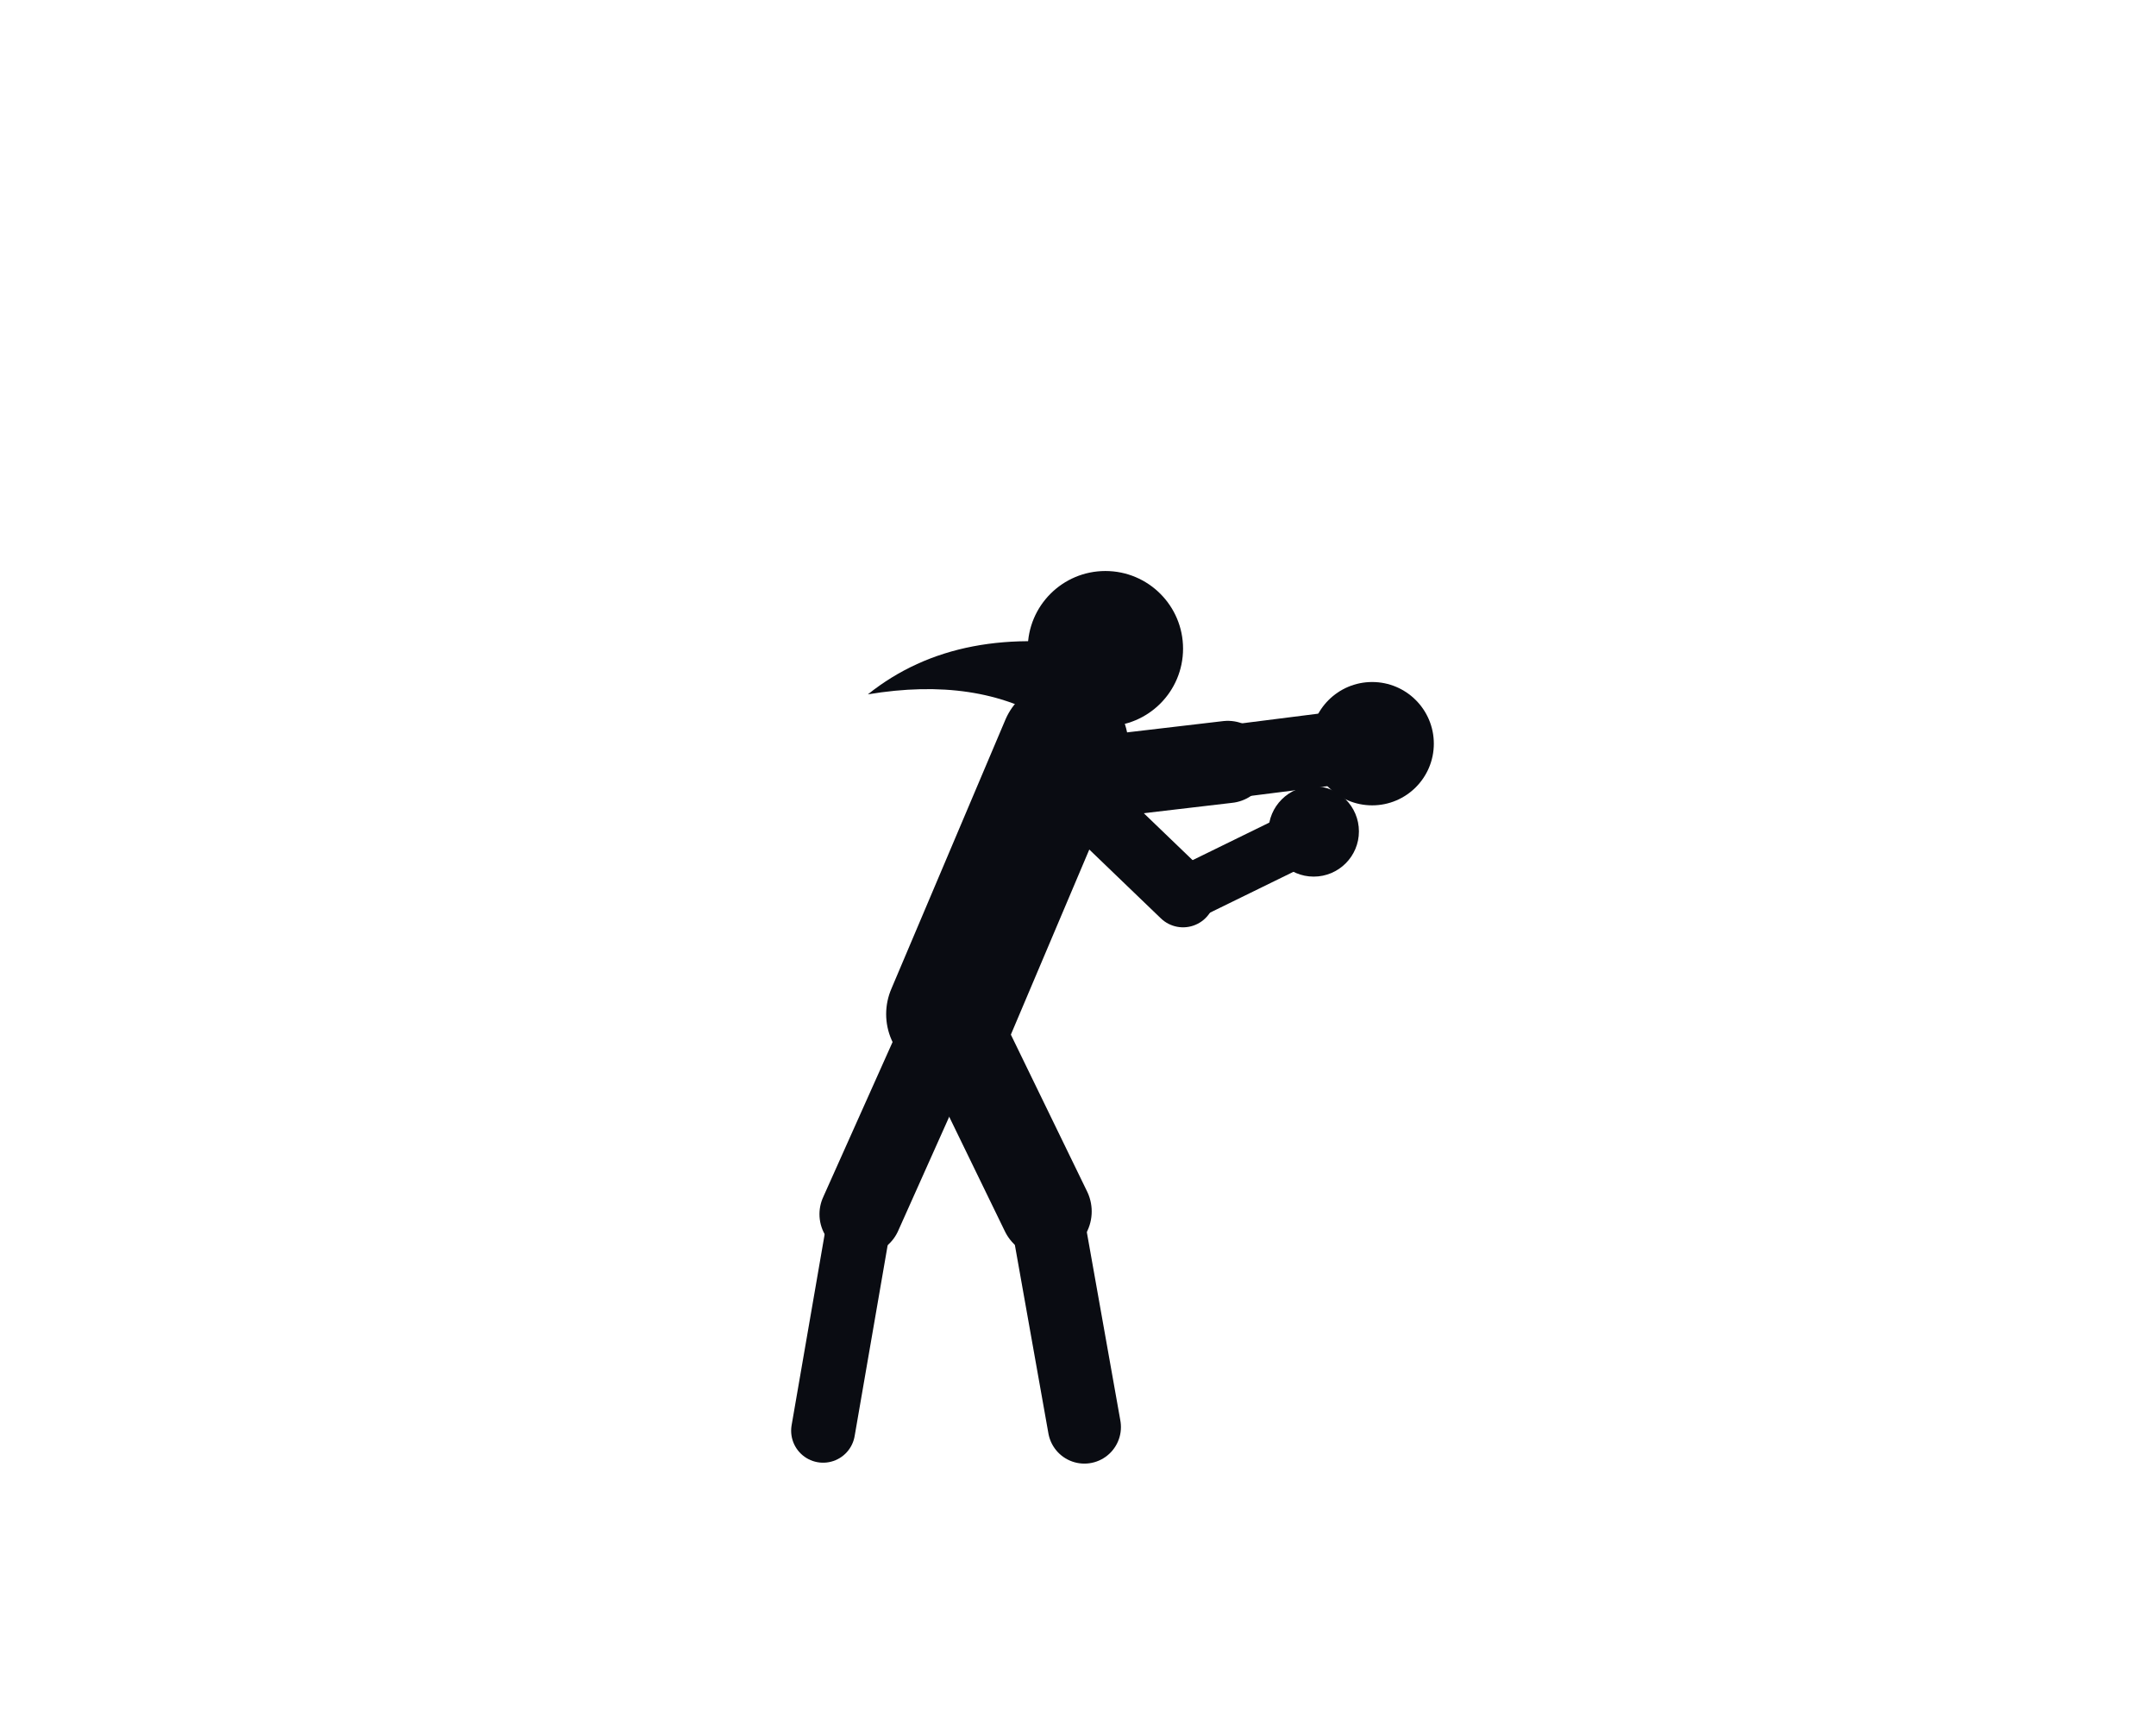
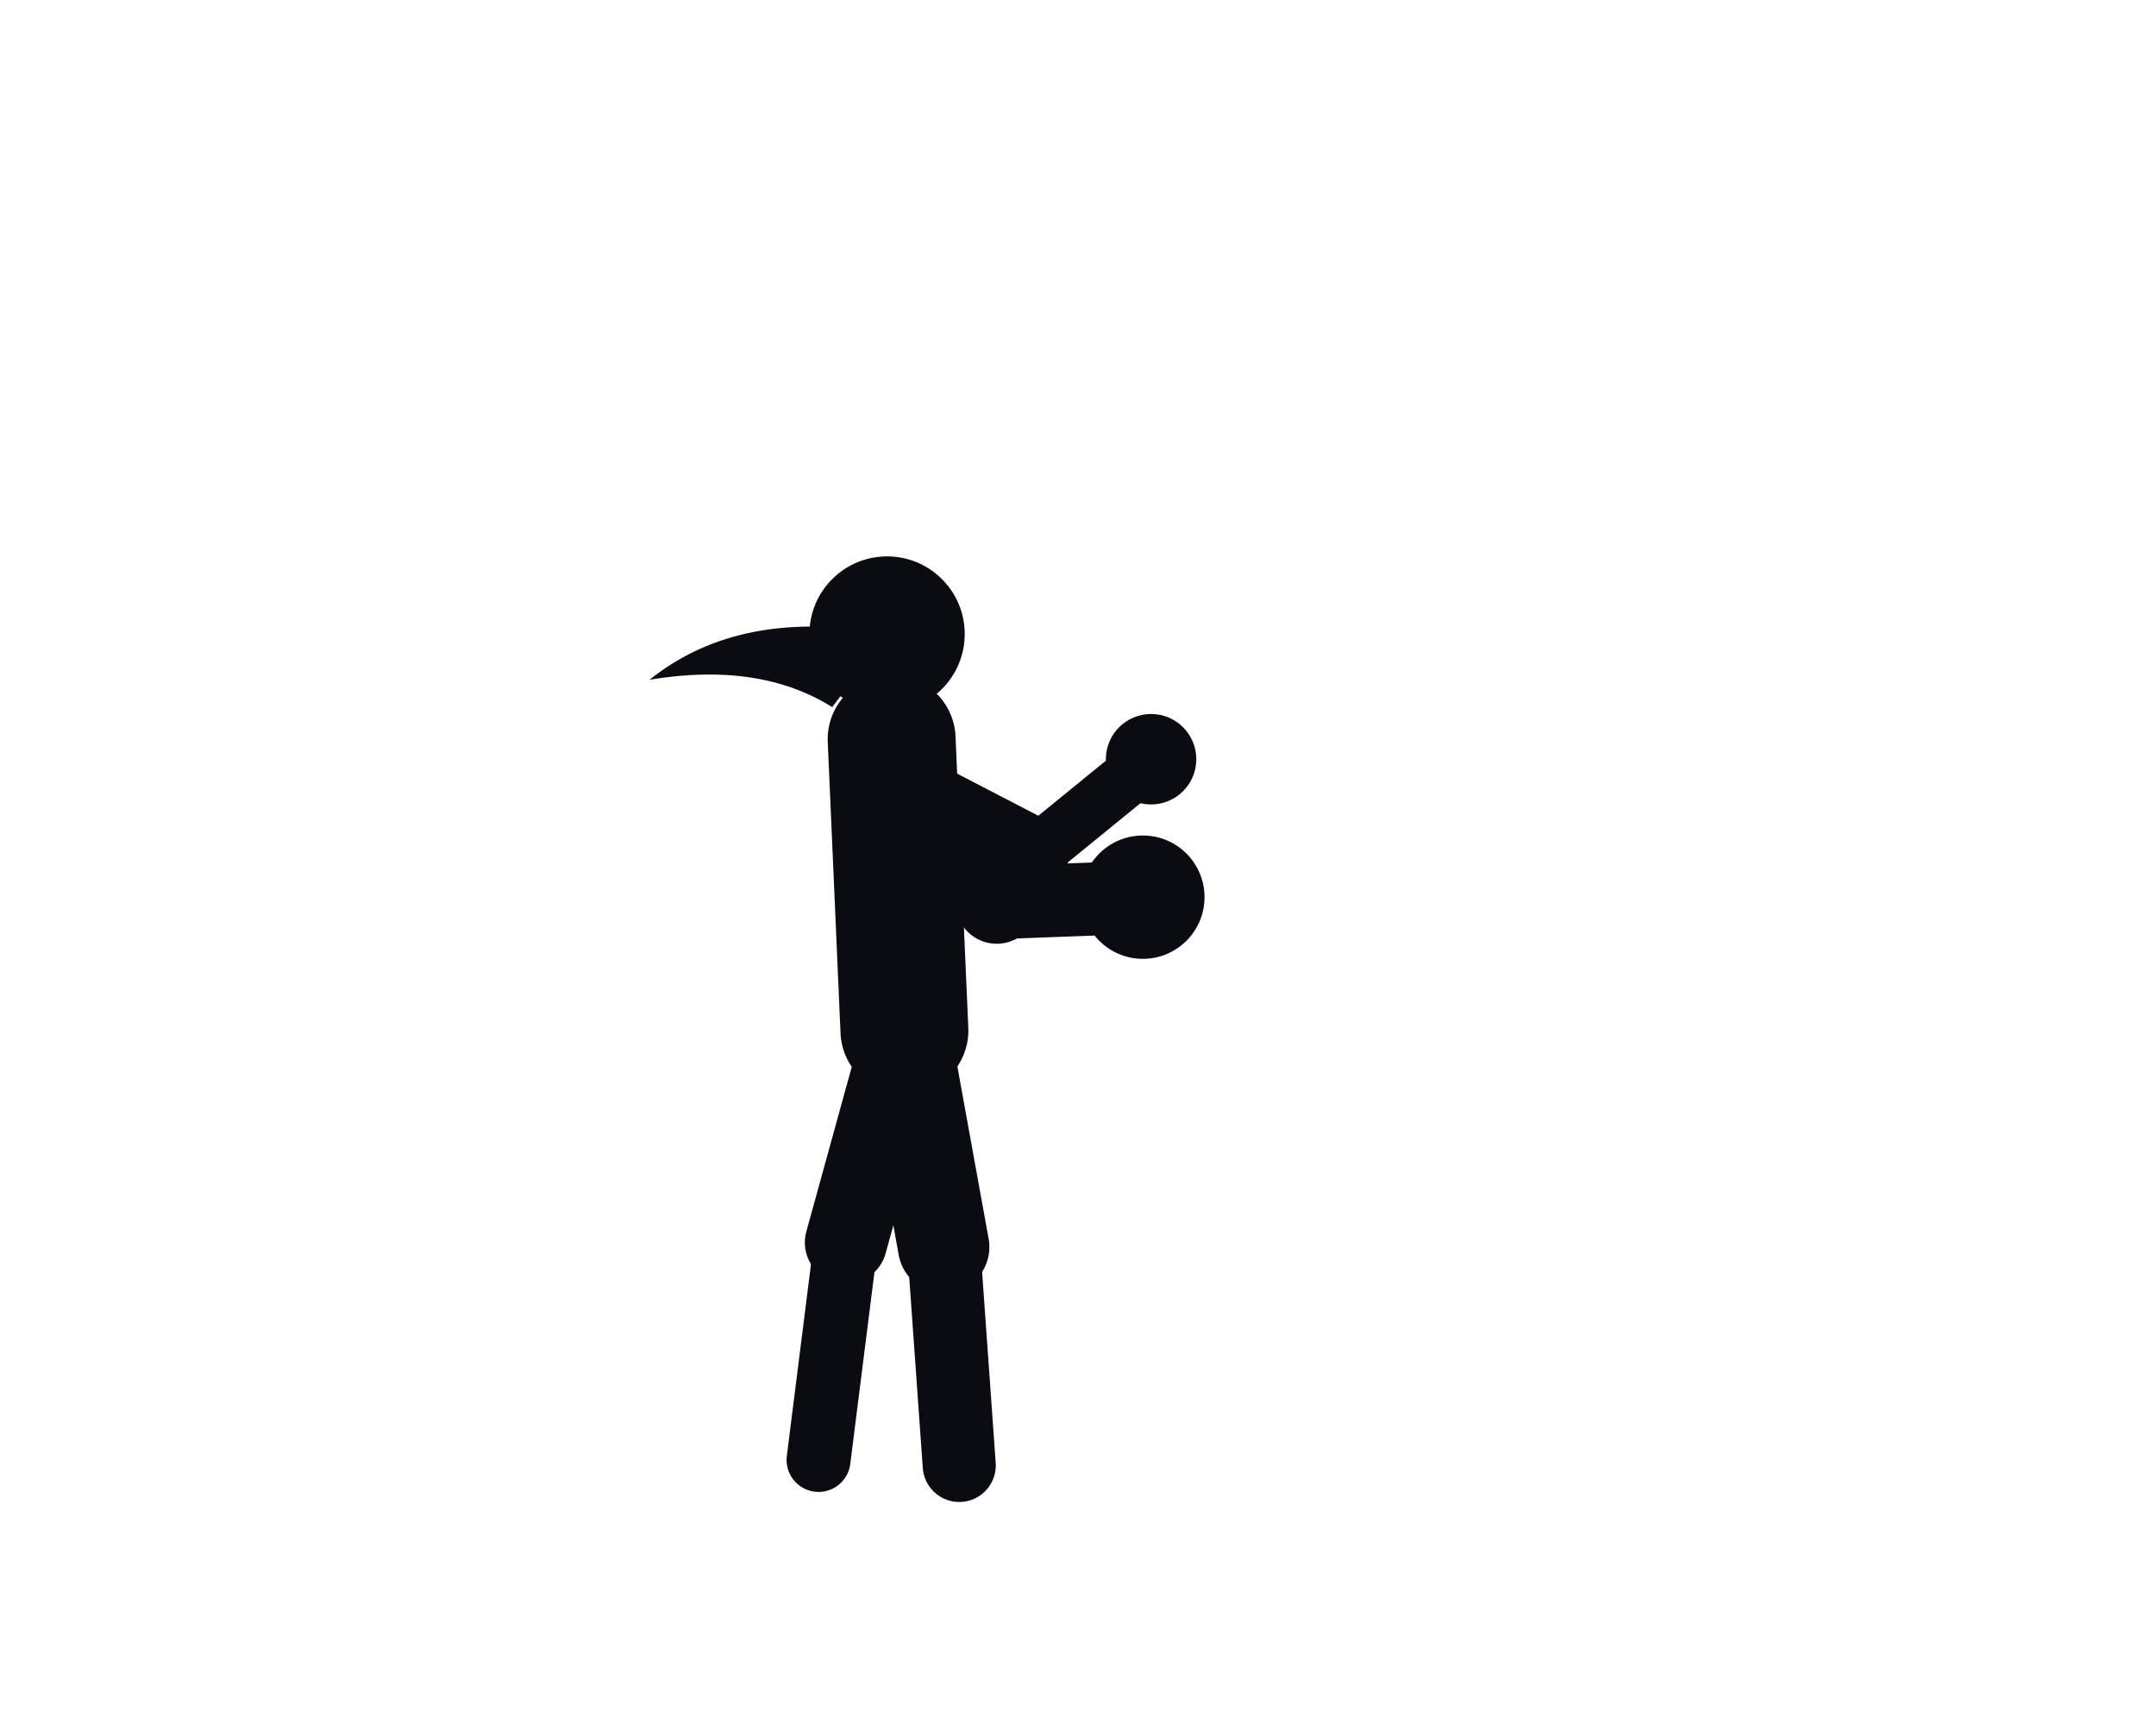
<svg xmlns="http://www.w3.org/2000/svg" viewBox="-52 -20 236 188" width="236" height="188">
-   <line x1="52.0" y1="91.0" x2="42.2" y2="112.9" stroke="#0a0c12" stroke-width="9" stroke-linecap="round" />
-   <line x1="42.2" y1="112.9" x2="38.1" y2="136.6" stroke="#0a0c12" stroke-width="7" stroke-linecap="round" />
-   <line x1="64.5" y1="65.5" x2="77.5" y2="78.0" stroke="#0a0c12" stroke-width="7" stroke-linecap="round" />
-   <line x1="77.5" y1="78.0" x2="91.8" y2="71.0" stroke="#0a0c12" stroke-width="6" stroke-linecap="round" />
-   <circle cx="91.8" cy="71.0" r="4.95" fill="#0a0c12" />
-   <line x1="52.0" y1="91.0" x2="64.5" y2="61.5" stroke="#0a0c12" stroke-width="14" stroke-linecap="round" />
-   <circle cx="69.0" cy="51.0" r="8.5" fill="#0a0c12" />
-   <path d="M 69.0 51.0 q -16 -3 -26 5 q 12 -2 20 3 z" fill="#0a0c12" />
-   <line x1="52.0" y1="91.0" x2="62.5" y2="112.6" stroke="#0a0c12" stroke-width="10" stroke-linecap="round" />
-   <line x1="62.5" y1="112.6" x2="66.7" y2="136.2" stroke="#0a0c12" stroke-width="8" stroke-linecap="round" />
-   <line x1="64.5" y1="65.5" x2="82.4" y2="63.4" stroke="#0a0c12" stroke-width="9" stroke-linecap="round" />
-   <line x1="82.4" y1="63.4" x2="98.2" y2="61.4" stroke="#0a0c12" stroke-width="8" stroke-linecap="round" />
-   <circle cx="98.2" cy="61.4" r="6.75" fill="#0a0c12" />
+   <line x1="47.0" y1="92.8" x2="40.6" y2="116.0" stroke="#0a0c12" stroke-width="9" stroke-linecap="round" />
+   <line x1="40.6" y1="116.0" x2="37.6" y2="139.8" stroke="#0a0c12" stroke-width="7" stroke-linecap="round" />
+   <line x1="45.6" y1="64.9" x2="61.6" y2="73.2" stroke="#0a0c12" stroke-width="7" stroke-linecap="round" />
+   <line x1="61.6" y1="73.2" x2="74.0" y2="63.1" stroke="#0a0c12" stroke-width="6" stroke-linecap="round" />
+   <circle cx="74.0" cy="63.1" r="4.95" fill="#0a0c12" />
+   <line x1="47.0" y1="92.8" x2="45.6" y2="60.9" stroke="#0a0c12" stroke-width="14" stroke-linecap="round" />
+   <circle cx="45.1" cy="49.4" r="8.5" fill="#0a0c12" />
+   <path d="M 45.1 49.4 q -16 -3 -26 5 q 12 -2 20 3 z" fill="#0a0c12" />
+   <line x1="47.0" y1="92.8" x2="51.3" y2="116.5" stroke="#0a0c12" stroke-width="10" stroke-linecap="round" />
+   <line x1="51.3" y1="116.5" x2="53.0" y2="140.4" stroke="#0a0c12" stroke-width="8" stroke-linecap="round" />
+   <line x1="45.6" y1="64.9" x2="57.1" y2="78.8" stroke="#0a0c12" stroke-width="9" stroke-linecap="round" />
+   <line x1="57.1" y1="78.8" x2="73.1" y2="78.2" stroke="#0a0c12" stroke-width="8" stroke-linecap="round" />
+   <circle cx="73.1" cy="78.2" r="6.75" fill="#0a0c12" />
</svg>
